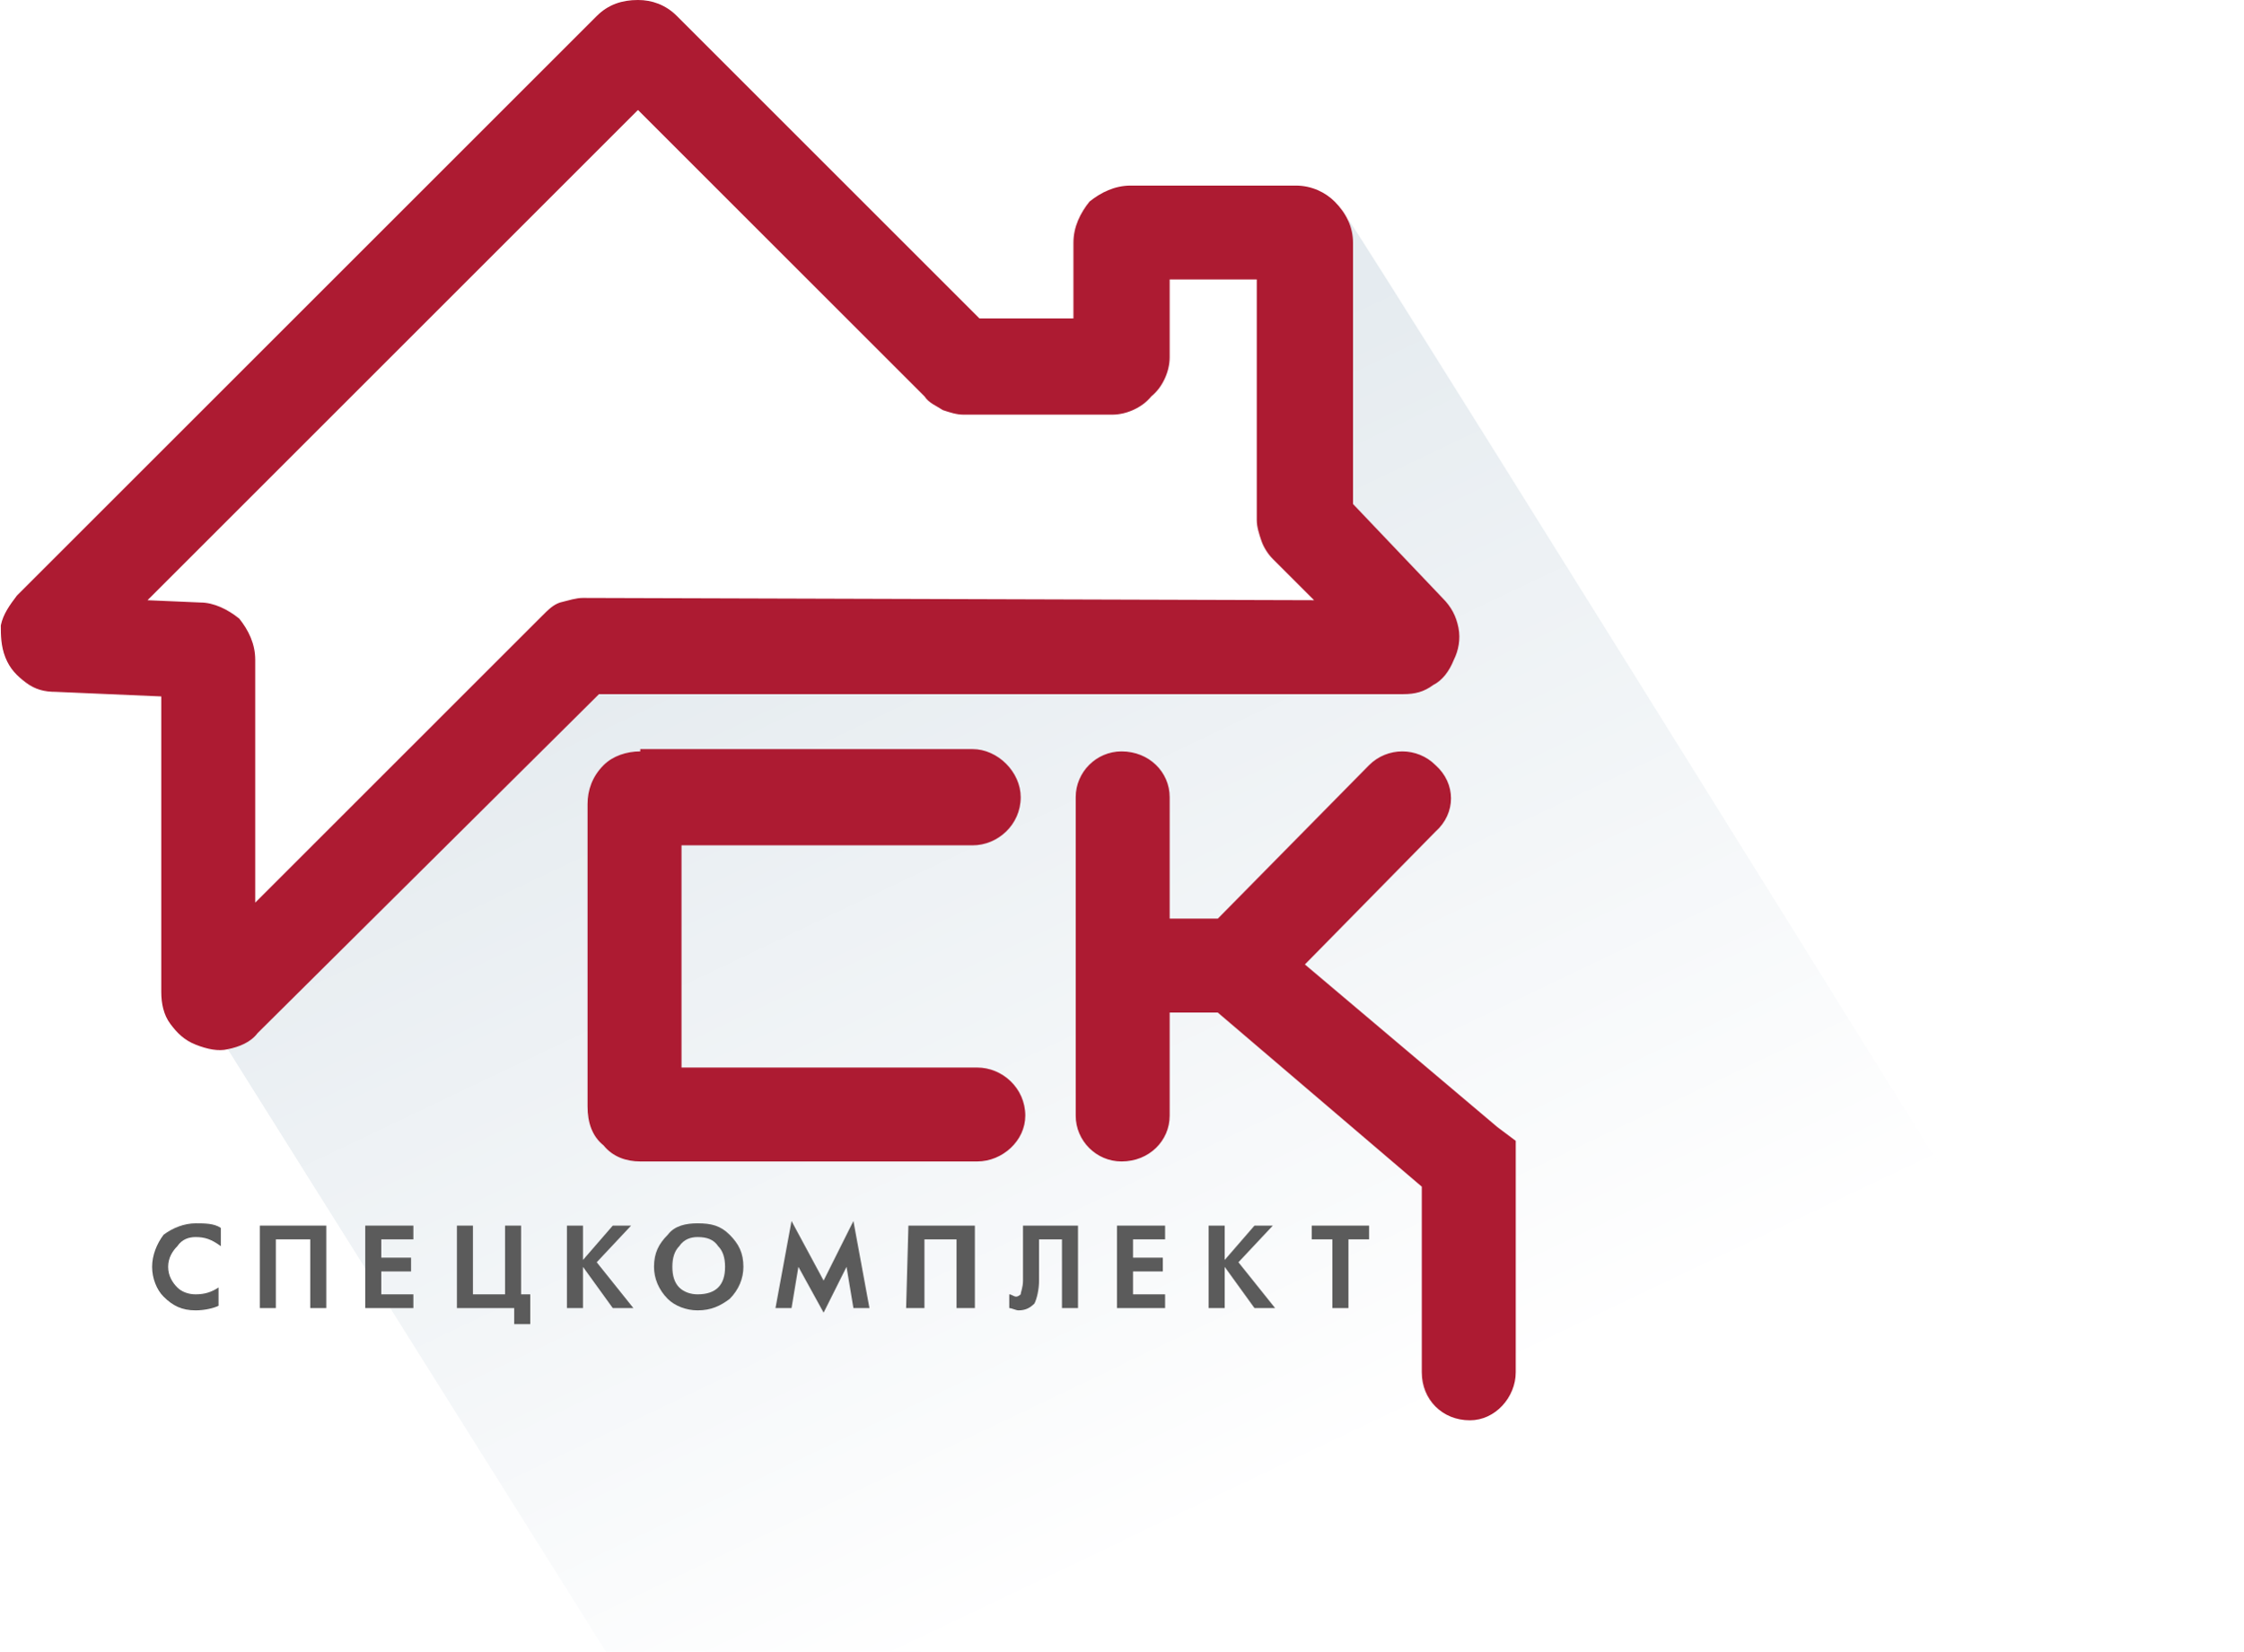
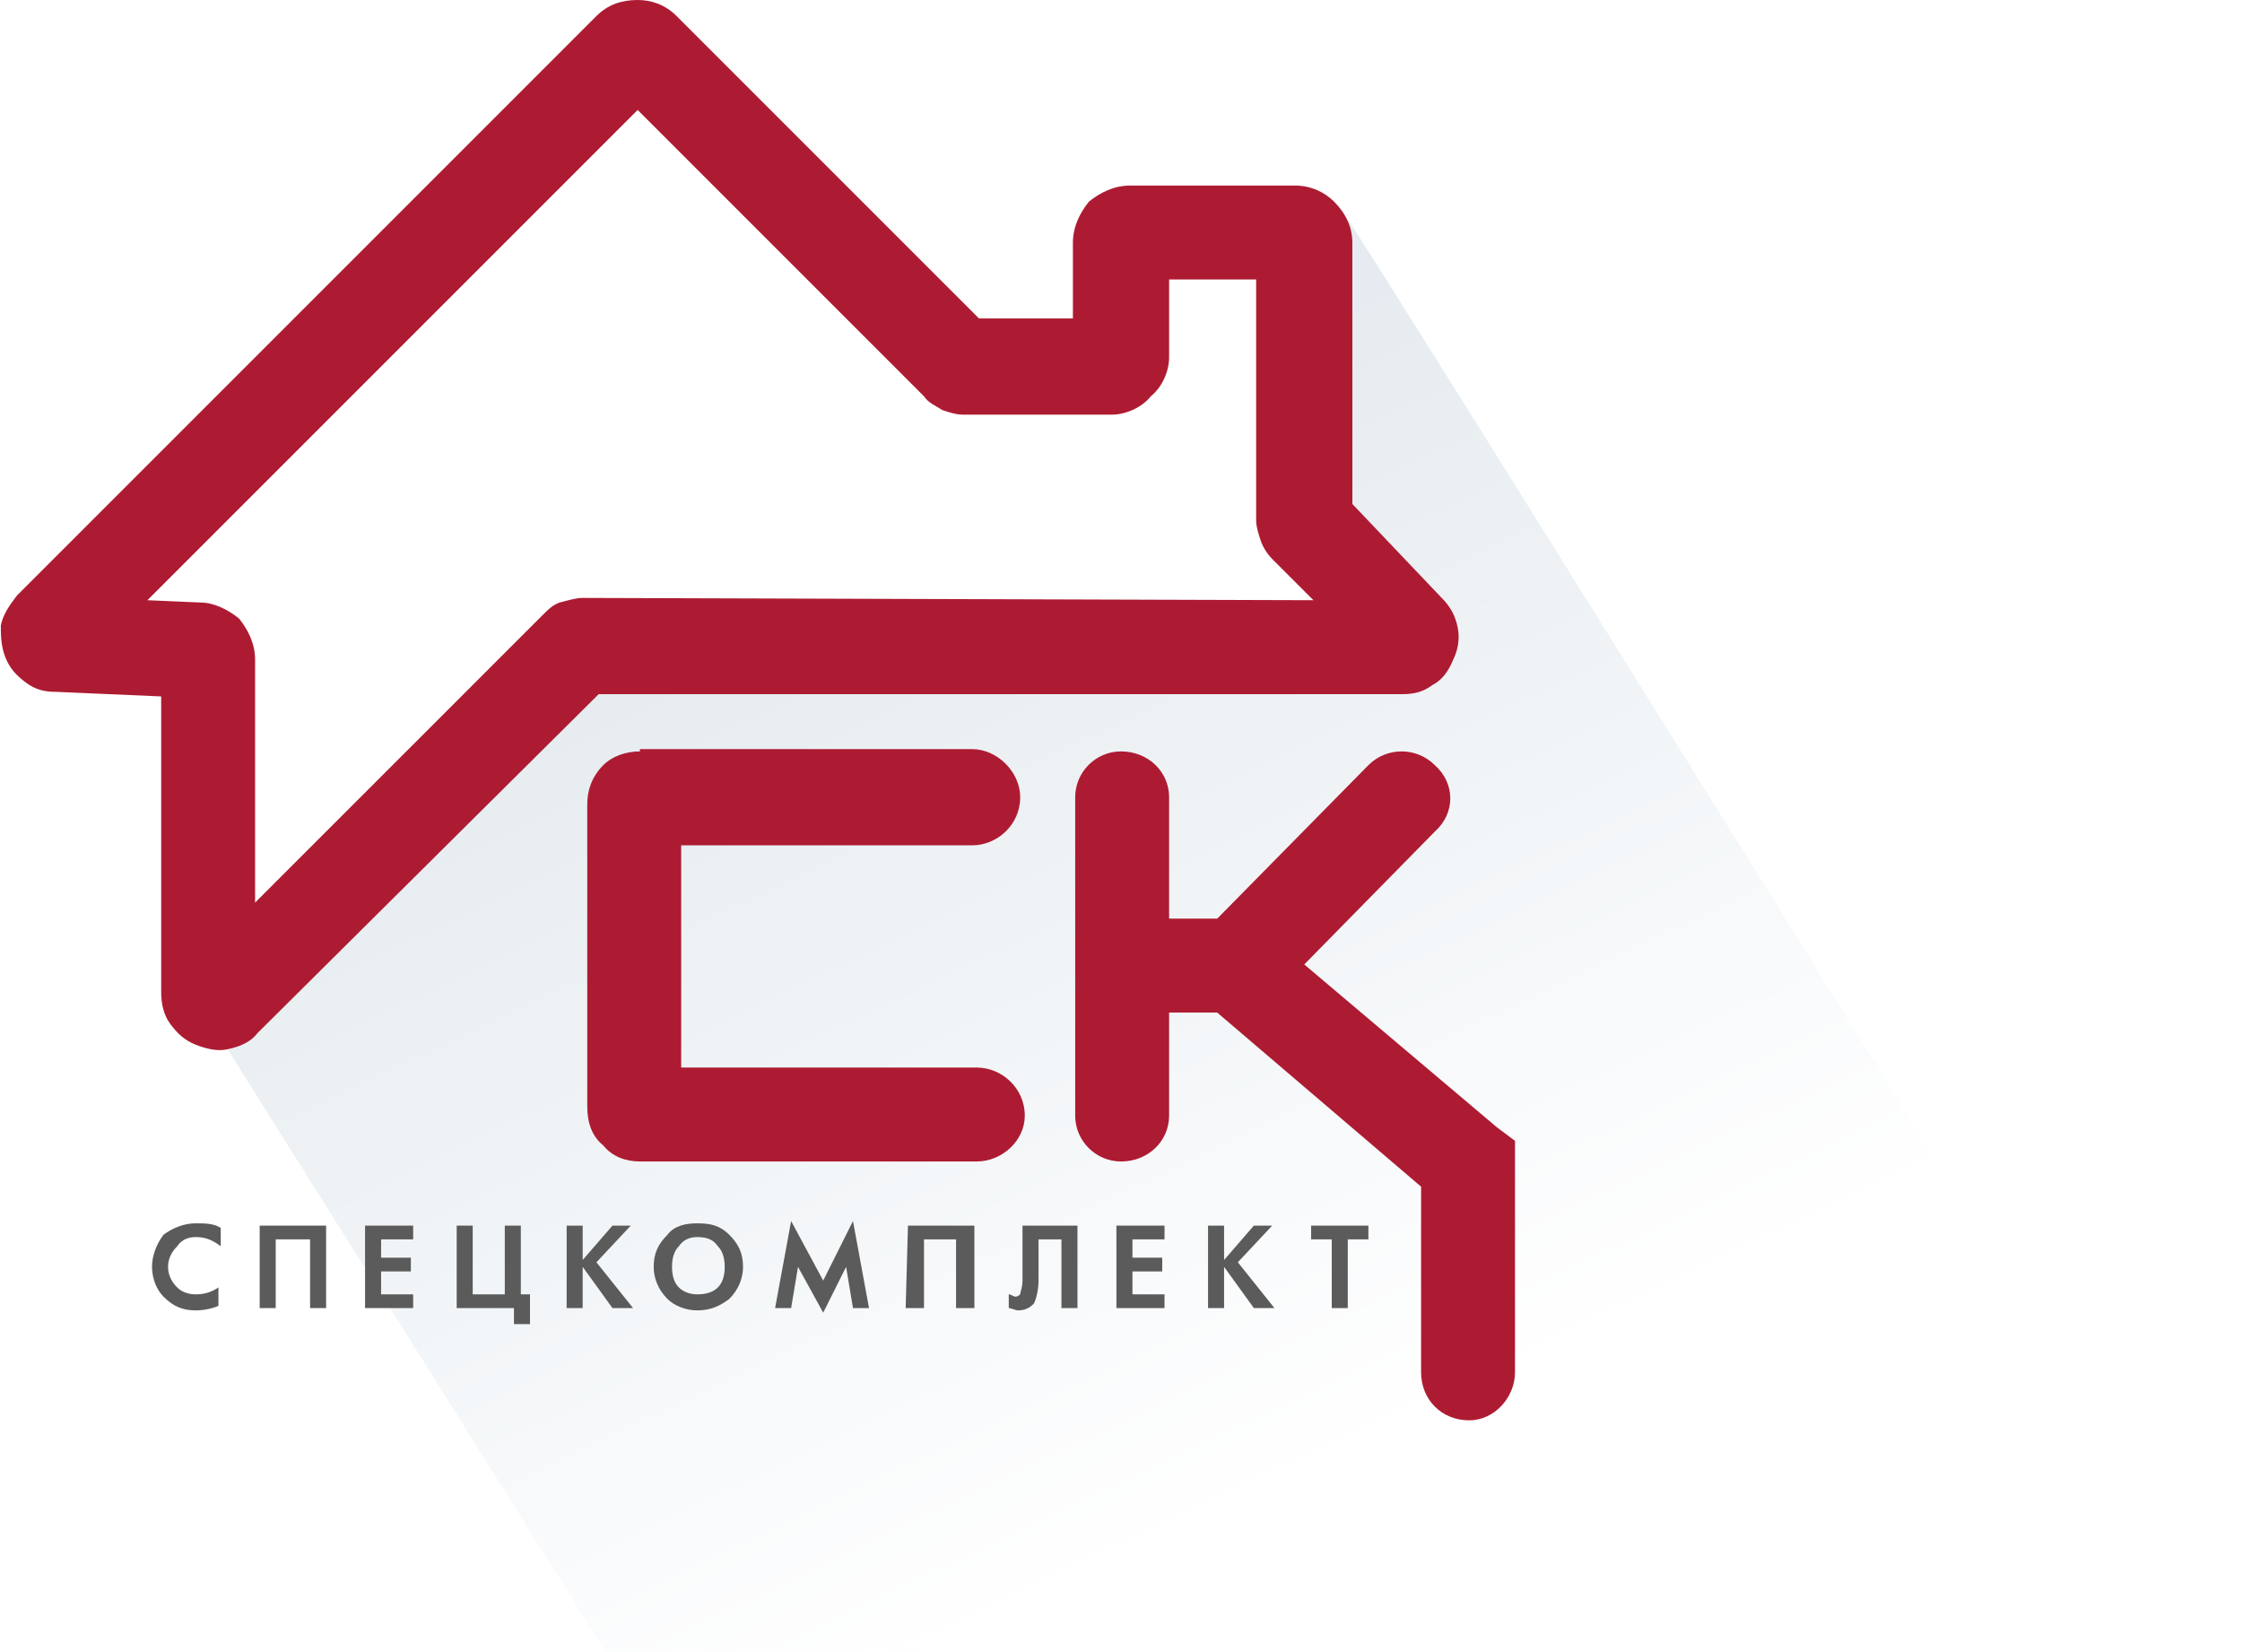
- <svg xmlns="http://www.w3.org/2000/svg" xml:space="preserve" width="75.261mm" height="55.443mm" version="1.1" style="shape-rendering:geometricPrecision; text-rendering:geometricPrecision; image-rendering:optimizeQuality; fill-rule:evenodd; clip-rule:evenodd" viewBox="0 0 978 721">
+ <svg xmlns="http://www.w3.org/2000/svg" xml:space="preserve" width="284.451" height="209.548" style="shape-rendering:geometricPrecision;text-rendering:geometricPrecision;image-rendering:optimizeQuality;fill-rule:evenodd;clip-rule:evenodd" viewBox="0 0 978 721">
  <defs>
-     <style type="text/css">
-    
-     .fil1 {fill:none}
-     .fil0 {fill:#ABBFCD}
-     .fil3 {fill:#5B5B5B;fill-rule:nonzero}
-     .fil2 {fill:#AD1B32;fill-rule:nonzero}
-    
-   </style>
+     <style>.fil3{fill:#5b5b5b;fill-rule:nonzero}</style>
    <mask id="id0">
      <linearGradient id="id1" gradientUnits="userSpaceOnUse" x1="441.593" y1="204.32" x2="635.983" y2="612.392">
-         <stop offset="0" style="stop-opacity:0.306; stop-color:white" />
-         <stop offset="1" style="stop-opacity:0; stop-color:white" />
+         <stop offset="0" style="stop-opacity:.306;stop-color:white" />
+         <stop offset="1" style="stop-opacity:0;stop-color:white" />
      </linearGradient>
-       <rect style="fill:url(#id1)" x="98" y="95" width="881" height="627" />
+       <path style="fill:url(#id1)" d="M98 95h881v627H98z" />
    </mask>
  </defs>
  <g id="Слой_x0020_1">
-     <path class="fil0" style="mask:url(#id0)" d="M588 96c0,-3 390,625 390,625l-714 0 -165 -263 162 -155 325 0 2 -207z" />
+     <path style="mask:url(#id0);fill:#abbfcd" d="M588 96c0-3 390 625 390 625H264L99 458l162-155h325l2-207z" />
    <g id="_1340879248">
-       <path class="fil1" d="M25 282l61 1c2,0 4,2 4,5l0 145c0,2 1,4 3,4 2,1 3,1 5,-1l153 -153c1,-1 2,-1 3,-1l358 1c1,0 3,-1 3,-3 1,-1 1,-3 0,-4l-45 -46c-1,-1 -1,-2 -1,-3l0 -121c0,-3 -2,-5 -4,-5l-72 0c-2,0 -4,2 -4,5l0 50c0,2 -2,4 -4,4l-65 0c-1,0 -2,0 -3,-1l-136 -137c-2,-2 -5,-2 -6,0l-253 253c-1,1 -2,3 -1,4 1,2 2,3 4,3z" />
-       <path class="fil2" d="M469 348c0,-11 9,-20 20,-20 12,0 21,9 21,20l0 53 21 0 66 -67c8,-8 21,-8 29,0 9,8 9,21 0,29l-57 58 84 71 8 6 0 10 0 91c0,11 -9,21 -20,21 -12,0 -21,-9 -21,-21l0 -81 -89 -76 -21 0 0 45c0,11 -9,20 -21,20 -11,0 -20,-9 -20,-20l0 -64c0,0 0,-1 0,-2 0,0 0,-1 0,-1l0 -72zm-405 -86l23 1c6,0 12,3 17,7 4,5 7,11 7,18l0 106 125 -125 0 0c3,-3 5,-5 8,-6 4,-1 7,-2 10,-2l0 0 319 1 -18 -18 0 0c-2,-2 -4,-5 -5,-8 -1,-3 -2,-6 -2,-9l0 -105 -38 0 0 34c0,6 -3,13 -8,17l0 0c-4,5 -11,8 -17,8l-65 0c-3,0 -6,-1 -9,-2 -3,-2 -6,-3 -8,-6l0 0 -125 -125 -214 214zm6 42l-46 -2c-5,0 -9,-1 -13,-4l0 0c-4,-3 -7,-6 -9,-11 -2,-5 -2,-10 -2,-14 1,-5 4,-9 7,-13l0 0 253 -253 0 0c5,-5 11,-7 18,-7 6,0 12,2 17,7l132 132 41 0 0 -33c0,-7 3,-13 7,-18 5,-4 11,-7 18,-7l72 0c7,0 13,3 17,7 5,5 8,11 8,18l0 114 39 41 0 0c4,4 6,8 7,13 1,5 0,10 -2,14l0 0c-2,5 -5,9 -9,11l0 0c-4,3 -8,4 -13,4l-351 0 -149 148 0 0c-3,4 -8,6 -13,7 -4,1 -9,0 -14,-2l0 0c-5,-2 -8,-5 -11,-9 -3,-4 -4,-9 -4,-14l0 -129zm354 23c11,0 21,10 21,21 0,12 -10,21 -21,21l-124 0 -3 0 0 1 0 0 0 96 129 0c11,0 21,9 21,21 0,11 -10,20 -21,20l-147 0c-6,0 -12,-2 -16,-7 -5,-4 -7,-10 -7,-17l0 -113 0 0 0 -19c0,-6 2,-12 7,-17 4,-4 10,-6 16,-6l0 -1 21 0 124 0z" />
-       <path class="fil3" d="M95 570c-2,1 -6,2 -10,2 -6,0 -10,-2 -14,-6 -3,-3 -5,-8 -5,-13 0,-5 2,-10 5,-14 4,-3 9,-5 14,-5 4,0 8,0 11,2l0 8c-4,-3 -7,-4 -11,-4 -3,0 -6,1 -8,4 -2,2 -4,5 -4,9 0,4 2,7 4,9 2,2 5,3 8,3 4,0 7,-1 10,-3l0 8z" />
-       <polygon id="_1" class="fil3" points="142,571 135,571 135,541 120,541 120,571 113,571 113,535 142,535 " />
-       <polygon id="_2" class="fil3" points="180,571 159,571 159,535 180,535 180,541 166,541 166,549 179,549 179,555 166,555 166,565 180,565 " />
-       <polygon id="_3" class="fil3" points="231,578 224,578 224,571 199,571 199,535 206,535 206,565 220,565 220,535 227,535 227,565 231,565 " />
-       <polygon id="_4" class="fil3" points="276,571 267,571 254,553 254,571 247,571 247,535 254,535 254,550 267,535 275,535 260,551 " />
-       <path id="_5" class="fil3" d="M324 553c0,5 -2,10 -6,14 -4,3 -8,5 -14,5 -5,0 -10,-2 -13,-5 -4,-4 -6,-9 -6,-14 0,-6 2,-10 6,-14 3,-4 8,-5 13,-5 6,0 10,1 14,5 4,4 6,8 6,14zm-8 0c0,-4 -1,-7 -3,-9 -2,-3 -5,-4 -9,-4 -3,0 -6,1 -8,4 -2,2 -3,5 -3,9 0,4 1,7 3,9 2,2 5,3 8,3 4,0 7,-1 9,-3 2,-2 3,-5 3,-9z" />
-       <polygon id="_6" class="fil3" points="379,571 372,571 369,553 359,573 348,553 345,571 338,571 345,533 359,559 372,533 " />
-       <polygon id="_7" class="fil3" points="425,571 417,571 417,541 403,541 403,571 395,571 396,535 425,535 " />
-       <path id="_8" class="fil3" d="M470 571l-7 0 0 -30 -10 0 0 18c0,4 -1,8 -2,10 -2,2 -4,3 -7,3 -1,0 -3,-1 -4,-1l0 -6c1,0 2,1 3,1 1,0 2,-1 2,-1 0,-1 1,-3 1,-6l0 -24 24 0 0 36 0 0z" />
-       <polygon id="_9" class="fil3" points="508,571 487,571 487,535 508,535 508,541 494,541 494,549 507,549 507,555 494,555 494,565 508,565 " />
-       <polygon id="_10" class="fil3" points="556,571 547,571 534,553 534,571 527,571 527,535 534,535 534,550 547,535 555,535 540,551 " />
-       <polygon id="_11" class="fil3" points="597,541 588,541 588,571 581,571 581,541 572,541 572,535 597,535 " />
+       <path d="m25 282 61 1c2 0 4 2 4 5v145c0 2 1 4 3 4 2 1 3 1 5-1l153-153c1-1 2-1 3-1l358 1c1 0 3-1 3-3 1-1 1-3 0-4l-45-46c-1-1-1-2-1-3V106c0-3-2-5-4-5h-72c-2 0-4 2-4 5v50c0 2-2 4-4 4h-65c-1 0-2 0-3-1L281 22c-2-2-5-2-6 0L22 275c-1 1-2 3-1 4 1 2 2 3 4 3z" style="fill:none" />
+       <path d="M469 348c0-11 9-20 20-20 12 0 21 9 21 20v53h21l66-67c8-8 21-8 29 0 9 8 9 21 0 29l-57 58 84 71 8 6v101c0 11-9 21-20 21-12 0-21-9-21-21v-81l-89-76h-21v45c0 11-9 20-21 20-11 0-20-9-20-20V348zM64 262l23 1c6 0 12 3 17 7 4 5 7 11 7 18v106l125-125c3-3 5-5 8-6 4-1 7-2 10-2l319 1-18-18c-2-2-4-5-5-8s-2-6-2-9V122h-38v34c0 6-3 13-8 17-4 5-11 8-17 8h-65c-3 0-6-1-9-2-3-2-6-3-8-6L278 48 64 262zm6 42-46-2c-5 0-9-1-13-4s-7-6-9-11-2-10-2-14c1-5 4-9 7-13L260 7c5-5 11-7 18-7 6 0 12 2 17 7l132 132h41v-33c0-7 3-13 7-18 5-4 11-7 18-7h72c7 0 13 3 17 7 5 5 8 11 8 18v114l39 41c4 4 6 8 7 13s0 10-2 14c-2 5-5 9-9 11-4 3-8 4-13 4H261L112 451c-3 4-8 6-13 7-4 1-9 0-14-2s-8-5-11-9-4-9-4-14V304zm354 23c11 0 21 10 21 21 0 12-10 21-21 21H297v97h129c11 0 21 9 21 21 0 11-10 20-21 20H279c-6 0-12-2-16-7-5-4-7-10-7-17V351c0-6 2-12 7-17 4-4 10-6 16-6v-1h145z" style="fill:#ad1b32;fill-rule:nonzero" />
+       <path class="fil3" d="M95 570c-2 1-6 2-10 2-6 0-10-2-14-6-3-3-5-8-5-13s2-10 5-14c4-3 9-5 14-5 4 0 8 0 11 2v8c-4-3-7-4-11-4-3 0-6 1-8 4-2 2-4 5-4 9s2 7 4 9 5 3 8 3c4 0 7-1 10-3v8z" />
+       <path id="_1" class="fil3" d="M142 571h-7v-30h-15v30h-7v-36h29z" />
+       <path id="_2" class="fil3" d="M180 571h-21v-36h21v6h-14v8h13v6h-13v10h14z" />
+       <path id="_3" class="fil3" d="M231 578h-7v-7h-25v-36h7v30h14v-30h7v30h4z" />
+       <path id="_4" class="fil3" d="M276 571h-9l-13-18v18h-7v-36h7v15l13-15h8l-15 16z" />
+       <path id="_5" class="fil3" d="M324 553c0 5-2 10-6 14-4 3-8 5-14 5-5 0-10-2-13-5-4-4-6-9-6-14 0-6 2-10 6-14 3-4 8-5 13-5 6 0 10 1 14 5s6 8 6 14zm-8 0c0-4-1-7-3-9-2-3-5-4-9-4-3 0-6 1-8 4-2 2-3 5-3 9s1 7 3 9 5 3 8 3c4 0 7-1 9-3s3-5 3-9z" />
+       <path id="_6" class="fil3" d="M379 571h-7l-3-18-10 20-11-20-3 18h-7l7-38 14 26 13-26z" />
+       <path id="_7" class="fil3" d="M425 571h-8v-30h-14v30h-8l1-36h29z" />
+       <path id="_8" class="fil3" d="M470 571h-7v-30h-10v18c0 4-1 8-2 10-2 2-4 3-7 3-1 0-3-1-4-1v-6c1 0 2 1 3 1s2-1 2-1c0-1 1-3 1-6v-24h24v36z" />
+       <path id="_9" class="fil3" d="M508 571h-21v-36h21v6h-14v8h13v6h-13v10h14z" />
+       <path id="_10" class="fil3" d="M556 571h-9l-13-18v18h-7v-36h7v15l13-15h8l-15 16z" />
+       <path id="_11" class="fil3" d="M597 541h-9v30h-7v-30h-9v-6h25z" />
    </g>
  </g>
</svg>
